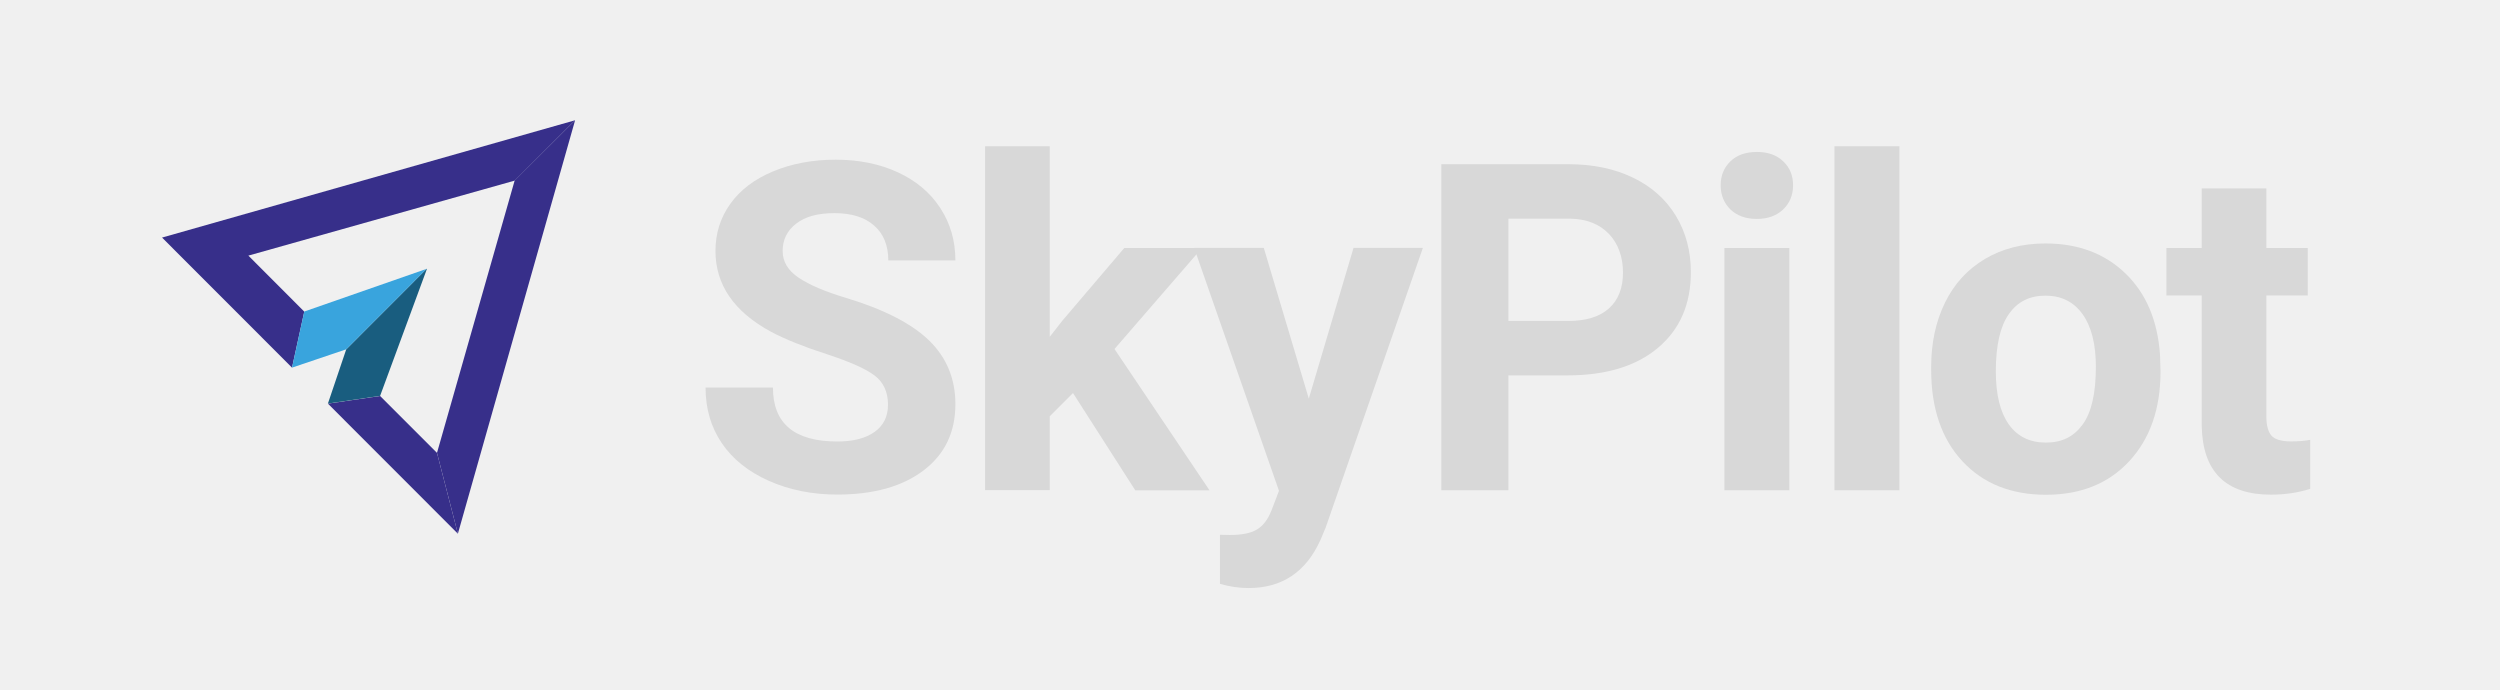
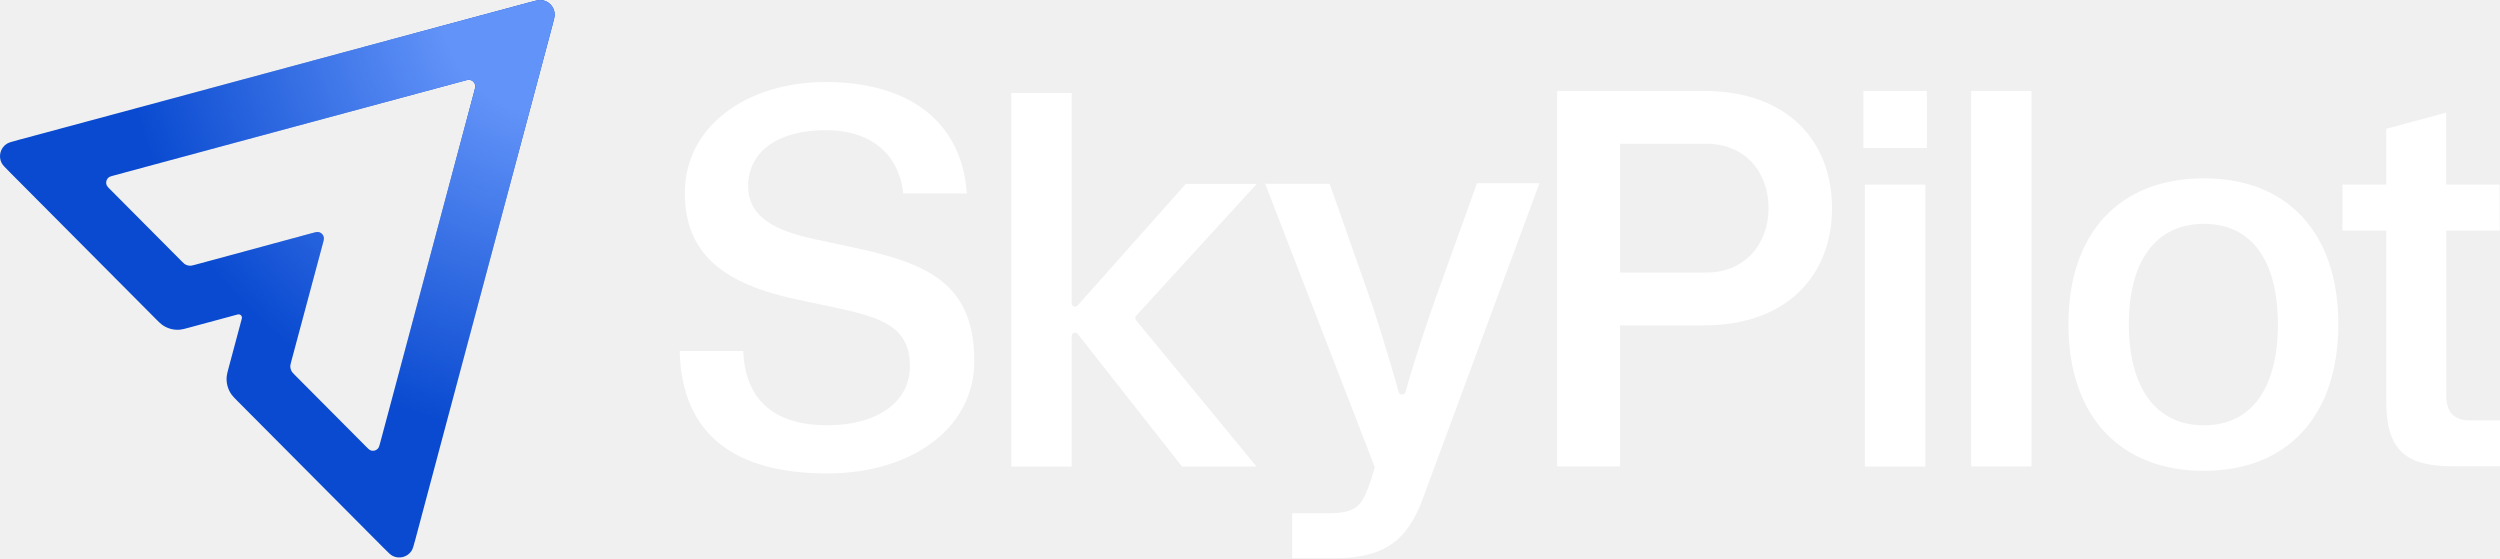
- <svg xmlns="http://www.w3.org/2000/svg" xmlns:xlink="http://www.w3.org/1999/xlink" version="1.1" id="Layer_1" x="0px" y="0px" viewBox="0 0 2548.7 702.5" style="enable-background:new 0 0 2548.7 702.5;" xml:space="preserve">
-   <style type="text/css">
- 	.st0{clip-path:url(#SVGID_2_);}
- 	.st1{fill:#372F8A;}
- 	.st2{fill:#195D7F;}
- 	.st3{fill:#39A4DD;}
- 	.st4{fill:#D8D8D8;}
- </style>
-   <g>
-     <defs>
-       <rect id="SVGID_1_" x="165.2" y="122.6" width="2190" height="477" />
-     </defs>
-     <clipPath id="SVGID_2_">
-       <use xlink:href="#SVGID_1_" style="overflow:visible;" />
-     </clipPath>
-     <g class="st0">
-       <path class="st1" d="M387.5,403.7l-53.2,7.8l132.5,132.6l-21.3-82.4L387.5,403.7z" />
-       <path class="st1" d="M586.3,122.6L165.2,242.2l132.5,132.6l12.5-57.1l-57-57.1l271.6-76.5C524.7,184.1,578.6,130.4,586.3,122.6    L586.3,122.6z" />
-       <path class="st1" d="M524.7,184l-79.2,277.7l21.3,82.4l119.5-421.5C578.6,130.4,524.7,184,524.7,184L524.7,184z" />
-       <path class="st2" d="M353,356.1l-18.7,55.3l53.2-7.8L435.3,274l-0.4,0.1L353,356.1z" />
-       <path class="st3" d="M310.2,317.6l-12.5,57.2l55.3-18.7l81.9-82L310.2,317.6z" />
-       <path class="st4" d="M905.3,412.6c0-12.9-4.6-22.9-13.7-29.8c-9.1-6.9-25.6-14.2-49.3-21.9c-23.7-7.7-42.5-15.3-56.3-22.7    c-37.7-20.4-56.6-47.9-56.6-82.4c0-18,5.1-34,15.2-48.1c10.1-14.1,24.6-25.1,43.6-33c18.9-7.9,40.2-11.9,63.8-11.9    s44.9,4.3,63.4,12.9c18.6,8.6,33,20.7,43.2,36.4c10.3,15.7,15.4,33.5,15.4,53.4h-68.4c0-15.2-4.8-27.1-14.4-35.5    c-9.6-8.5-23-12.7-40.4-12.7c-17.3,0-29.7,3.5-39,10.6s-13.9,16.4-13.9,28c0,10.8,5.4,19.9,16.3,27.2c10.9,7.3,26.9,14.2,48,20.5    c38.9,11.7,67.3,26.3,85.1,43.6c17.8,17.4,26.7,39,26.7,64.8c0,28.8-10.9,51.3-32.6,67.7c-21.7,16.4-51,24.5-87.8,24.5    c-25.6,0-48.8-4.7-69.8-14c-21-9.4-37-22.2-48-38.5s-16.5-35.2-16.5-56.6H788c0,36.7,21.9,55,65.7,55c16.3,0,29-3.3,38.1-9.9    C900.8,433.7,905.3,424.5,905.3,412.6L905.3,412.6z" />
-       <path class="st4" d="M1093.9,400.7l-23.7,23.7v75.3h-65.9V149.1h65.9v194.3L1083,327l63.2-74.2h79.2l-89.2,103l96.9,144.1h-75.7    L1093.9,400.7L1093.9,400.7z" />
-       <path class="st4" d="M1334.3,406.4l45.6-153.7h70.7l-99.2,285.4l-5.5,13c-14.8,32.3-39.1,48.4-73,48.4c-9.6,0-19.3-1.4-29.2-4.3    v-50l10,0.2c12.5,0,21.8-1.9,27.9-5.7c6.2-3.8,11-10.1,14.5-19l7.8-20.3l-86.5-247.7h71L1334.3,406.4L1334.3,406.4z" />
-       <path class="st4" d="M1537.8,382.7v117.1h-68.4V167.4H1599c25,0,46.9,4.6,65.8,13.7c18.9,9.1,33.5,22.1,43.7,38.9    s15.3,36,15.3,57.4c0,32.6-11.1,58.3-33.4,77.1c-22.3,18.8-53.1,28.2-92.5,28.2H1537.8z M1537.8,327.2h61.1    c18.1,0,31.9-4.3,41.4-12.8s14.3-20.7,14.3-36.5s-4.8-29.5-14.4-39.5s-22.8-15.2-39.7-15.5h-62.7L1537.8,327.2L1537.8,327.2z" />
-       <path class="st4" d="M1754.2,188.9c0-9.9,3.3-18,9.9-24.4s15.6-9.6,27-9.6s20.2,3.2,26.9,9.6c6.7,6.4,10,14.5,10,24.4    s-3.4,18.3-10.2,24.7c-6.8,6.4-15.7,9.6-26.8,9.6c-11.1,0-20-3.2-26.8-9.6C1757.6,207.1,1754.2,198.9,1754.2,188.9L1754.2,188.9z     M1824.2,499.8H1758v-247h66.2V499.8z" />
-       <path class="st4" d="M1936.4,499.8h-66.2V149.1h66.2V499.8z" />
-       <path class="st4" d="M1968.8,374c0-24.5,4.7-46.3,14.1-65.5s23-34,40.7-44.5s38.3-15.8,61.7-15.8c33.3,0,60.5,10.2,81.6,30.6    s32.8,48.1,35.2,83.1l0.5,16.9c0,37.9-10.6,68.3-31.7,91.2c-21.1,22.9-49.5,34.4-85.1,34.4s-64-11.4-85.2-34.2    c-21.2-22.8-31.8-53.9-31.8-93.2V374L1968.8,374z M2034.7,378.7c0,23.5,4.4,41.4,13.2,53.9c8.8,12.4,21.4,18.6,37.9,18.6    s28.4-6.1,37.4-18.4s13.5-31.9,13.5-58.9c0-23-4.5-40.9-13.5-53.5s-21.6-19-37.9-19c-16.3,0-28.6,6.3-37.4,18.9    C2039.1,332.9,2034.7,352.3,2034.7,378.7z" />
-       <path class="st4" d="M2310.5,192.1v60.7h42.2v48.4h-42.2v123.3c0,9.1,1.8,15.7,5.2,19.6c3.5,4,10.2,5.9,20.1,5.9    c7.3,0,13.8-0.5,19.4-1.6v50c-12.9,4-26.2,5.9-39.9,5.9c-46.2,0-69.8-23.4-70.7-70.1v-133h-36v-48.4h36v-60.7L2310.5,192.1    L2310.5,192.1z" />
-     </g>
+ <svg xmlns="http://www.w3.org/2000/svg" width="309" height="69" viewBox="0 0 309 69" fill="none">
+   <path fill-rule="evenodd" clip-rule="evenodd" d="M51.349 66.633C51.136 67.431 51.029 67.83 50.873 68.073C50.365 68.858 49.351 69.131 48.521 68.706C48.264 68.575 47.974 68.283 47.392 67.698L29.365 49.581C28.976 49.19 28.781 48.994 28.63 48.784C28.154 48.126 27.938 47.313 28.023 46.504C28.05 46.246 28.122 45.979 28.265 45.445L29.835 39.576C29.883 39.396 29.907 39.306 29.904 39.241C29.893 39.031 29.726 38.862 29.516 38.852C29.451 38.848 29.362 38.872 29.183 38.921L23.344 40.499C22.812 40.643 22.547 40.715 22.29 40.742C21.485 40.828 20.676 40.611 20.021 40.132C19.812 39.98 19.618 39.784 19.229 39.393L1.201 21.275C0.62 20.691 0.329 20.399 0.198 20.141C-0.224 19.307 0.048 18.287 0.829 17.778C1.07 17.62 1.467 17.513 2.261 17.299L65.359 0.307C66.154 0.093 66.551 -0.014 66.838 0.001C67.768 0.05 68.511 0.797 68.56 1.731C68.575 2.021 68.469 2.42 68.256 3.218L51.349 66.633ZM14.141 21.671C13.784 21.767 13.605 21.815 13.497 21.886C13.146 22.116 13.024 22.575 13.214 22.95C13.273 23.066 13.403 23.197 13.665 23.46L22.491 32.33C22.637 32.477 22.71 32.55 22.788 32.607C23.034 32.787 23.337 32.868 23.639 32.836C23.735 32.826 23.835 32.799 24.034 32.745L38.591 28.81C38.949 28.713 39.128 28.665 39.258 28.672C39.677 28.693 40.011 29.03 40.033 29.451C40.04 29.581 39.992 29.761 39.895 30.121L35.98 44.751C35.926 44.951 35.9 45.051 35.889 45.148C35.857 45.451 35.938 45.756 36.117 46.003C36.174 46.082 36.247 46.155 36.393 46.302L45.219 55.172C45.48 55.435 45.611 55.566 45.727 55.626C46.1 55.817 46.556 55.694 46.784 55.341C46.855 55.232 46.903 55.053 46.999 54.694L58.609 11.313C58.705 10.953 58.753 10.773 58.746 10.643C58.725 10.222 58.39 9.886 57.971 9.864C57.842 9.857 57.663 9.906 57.305 10.002L14.141 21.671Z" fill="#094AD0" />
+   <mask id="mask0_608_98" style="mask-type:alpha" maskUnits="userSpaceOnUse" x="0" y="0" width="69" height="69">
+     <path fill-rule="evenodd" clip-rule="evenodd" d="M51.349 66.633C51.136 67.431 51.029 67.83 50.873 68.073C50.365 68.858 49.351 69.131 48.521 68.706C48.264 68.575 47.974 68.283 47.392 67.698L29.365 49.581C28.976 49.19 28.781 48.994 28.63 48.784C28.154 48.126 27.938 47.313 28.023 46.504C28.05 46.246 28.122 45.979 28.265 45.445L29.835 39.576C29.883 39.396 29.907 39.306 29.904 39.241C29.893 39.031 29.726 38.862 29.516 38.852C29.451 38.848 29.362 38.872 29.183 38.921L23.344 40.499C22.812 40.643 22.547 40.715 22.29 40.742C21.485 40.828 20.676 40.611 20.021 40.132C19.812 39.98 19.618 39.784 19.229 39.393L1.201 21.275C0.62 20.691 0.329 20.399 0.198 20.141C-0.224 19.307 0.048 18.287 0.829 17.778C1.07 17.62 1.467 17.513 2.261 17.299L65.359 0.307C66.154 0.093 66.551 -0.014 66.838 0.001C67.768 0.05 68.511 0.797 68.56 1.731C68.575 2.021 68.469 2.42 68.256 3.218L51.349 66.633ZM14.141 21.671C13.784 21.767 13.605 21.815 13.497 21.886C13.146 22.116 13.024 22.575 13.214 22.95C13.273 23.066 13.403 23.197 13.665 23.46L22.491 32.33C22.637 32.477 22.71 32.55 22.788 32.607C23.034 32.787 23.337 32.868 23.639 32.836C23.735 32.826 23.835 32.799 24.034 32.745L38.591 28.81C38.949 28.713 39.128 28.665 39.258 28.672C39.677 28.693 40.011 29.03 40.033 29.451C40.04 29.581 39.992 29.761 39.895 30.121L35.98 44.751C35.926 44.951 35.9 45.051 35.889 45.148C35.857 45.451 35.938 45.756 36.117 46.003C36.174 46.082 36.247 46.155 36.393 46.302L45.219 55.172C45.48 55.435 45.611 55.566 45.727 55.626C46.1 55.817 46.556 55.694 46.784 55.341C46.855 55.232 46.903 55.053 46.999 54.694L58.609 11.313C58.705 10.953 58.753 10.773 58.746 10.643C58.725 10.222 58.39 9.886 57.971 9.864C57.842 9.857 57.663 9.906 57.305 10.002L14.141 21.671Z" fill="#075BF9" />
+   </mask>
+   <g mask="url(#mask0_608_98)">
+     <ellipse cx="67.998" cy="0.597" rx="53.069" ry="53.336" fill="url(#paint0_radial_608_98)" />
  </g>
+   <path d="M175.839 61.691C173.969 66.736 171.171 69 164.931 69H159.718V63.438H164.18C168.104 63.438 168.432 62.209 169.551 59.039L169.926 57.746L156.379 22.72H164.345L169.612 37.696C169.619 37.717 171.688 44.055 172.861 48.44C172.974 48.862 173.606 48.865 173.722 48.443C174.99 43.853 177.14 37.71 177.145 37.696L182.557 22.645H190.276L175.839 61.691Z" fill="white" />
+   <path d="M102.072 10.137C111.594 10.137 118.812 14.406 119.499 23.914H111.645C111.084 18.933 107.536 16.087 102.059 16.087C96.147 16.087 92.473 18.739 92.473 23.008C92.473 26.759 95.65 28.506 100.876 29.605L105.729 30.64C114.632 32.581 120.42 35.038 120.42 44.611C120.42 53.148 112.399 58.517 102.246 58.517C90.982 58.517 84.257 53.86 84.01 43.382H91.864C92.114 49.785 96.099 52.566 102.258 52.566C108.296 52.566 112.402 49.785 112.466 45.387C112.527 40.471 109.104 39.243 103.192 38.014L98.338 36.979C89.676 35.103 84.646 31.546 84.646 23.849C84.646 15.57 92.345 10.137 102.072 10.137Z" fill="white" />
+   <path fill-rule="evenodd" clip-rule="evenodd" d="M272.4 22.039C282.73 22.039 289.018 28.766 289.018 40.085C289.018 51.404 282.73 58.195 272.4 58.195C262.006 58.195 255.657 51.404 255.657 40.085C255.657 28.766 262.006 22.039 272.4 22.039ZM272.4 27.667C266.365 27.667 263.125 32.388 263.125 40.085C263.125 47.782 266.362 52.568 272.4 52.568C278.438 52.568 281.546 47.782 281.546 40.085C281.546 32.388 278.434 27.667 272.4 27.667Z" fill="white" />
+   <path d="M132.464 37.491C132.464 37.874 132.936 38.053 133.19 37.767C138.148 32.176 141.438 28.51 146.564 22.726H155.339L140.427 39.029C140.287 39.183 140.281 39.417 140.413 39.577L155.306 57.666H146.095L133.204 41.273C132.96 40.963 132.464 41.136 132.464 41.531V57.666H124.995V11.485H132.464V37.491Z" fill="white" />
+   <path d="M237.968 57.66H230.499V22.818H237.968V57.66Z" fill="white" />
+   <path fill-rule="evenodd" clip-rule="evenodd" d="M210.568 11.241C221.087 11.241 226.438 17.579 226.438 25.729C226.438 33.814 221.087 40.217 210.568 40.217H200.237V57.648H192.458V11.241H210.568ZM200.237 33.684H210.943C215.611 33.684 218.597 30.192 218.597 25.729C218.597 21.201 215.617 17.773 210.943 17.773H200.237V33.684Z" fill="white" />
+   <path d="M251.096 57.643H243.633V11.241H251.096V57.643Z" fill="white" />
+   <path d="M302.346 22.812H308.945L308.958 28.504H302.359V48.92C302.359 50.99 303.386 51.96 305.266 51.96H309V57.627H303.158C297.617 57.627 294.942 55.88 294.942 49.671V28.504H289.526V22.812H294.942V15.916L302.346 13.922V22.812Z" fill="white" />
+   <path d="M238.157 18.291H230.313V11.241H238.157V18.291Z" fill="white" />
+   <defs>
+     <radialGradient id="paint0_radial_608_98" cx="0" cy="0" r="1" gradientUnits="userSpaceOnUse" gradientTransform="translate(67.9976 0.596939) rotate(90) scale(53.3356 53.0689)">
+       <stop offset="0.253" stop-color="#6293F8" />
+       <stop offset="1" stop-color="#6293F8" stop-opacity="0" />
+     </radialGradient>
+   </defs>
</svg>
